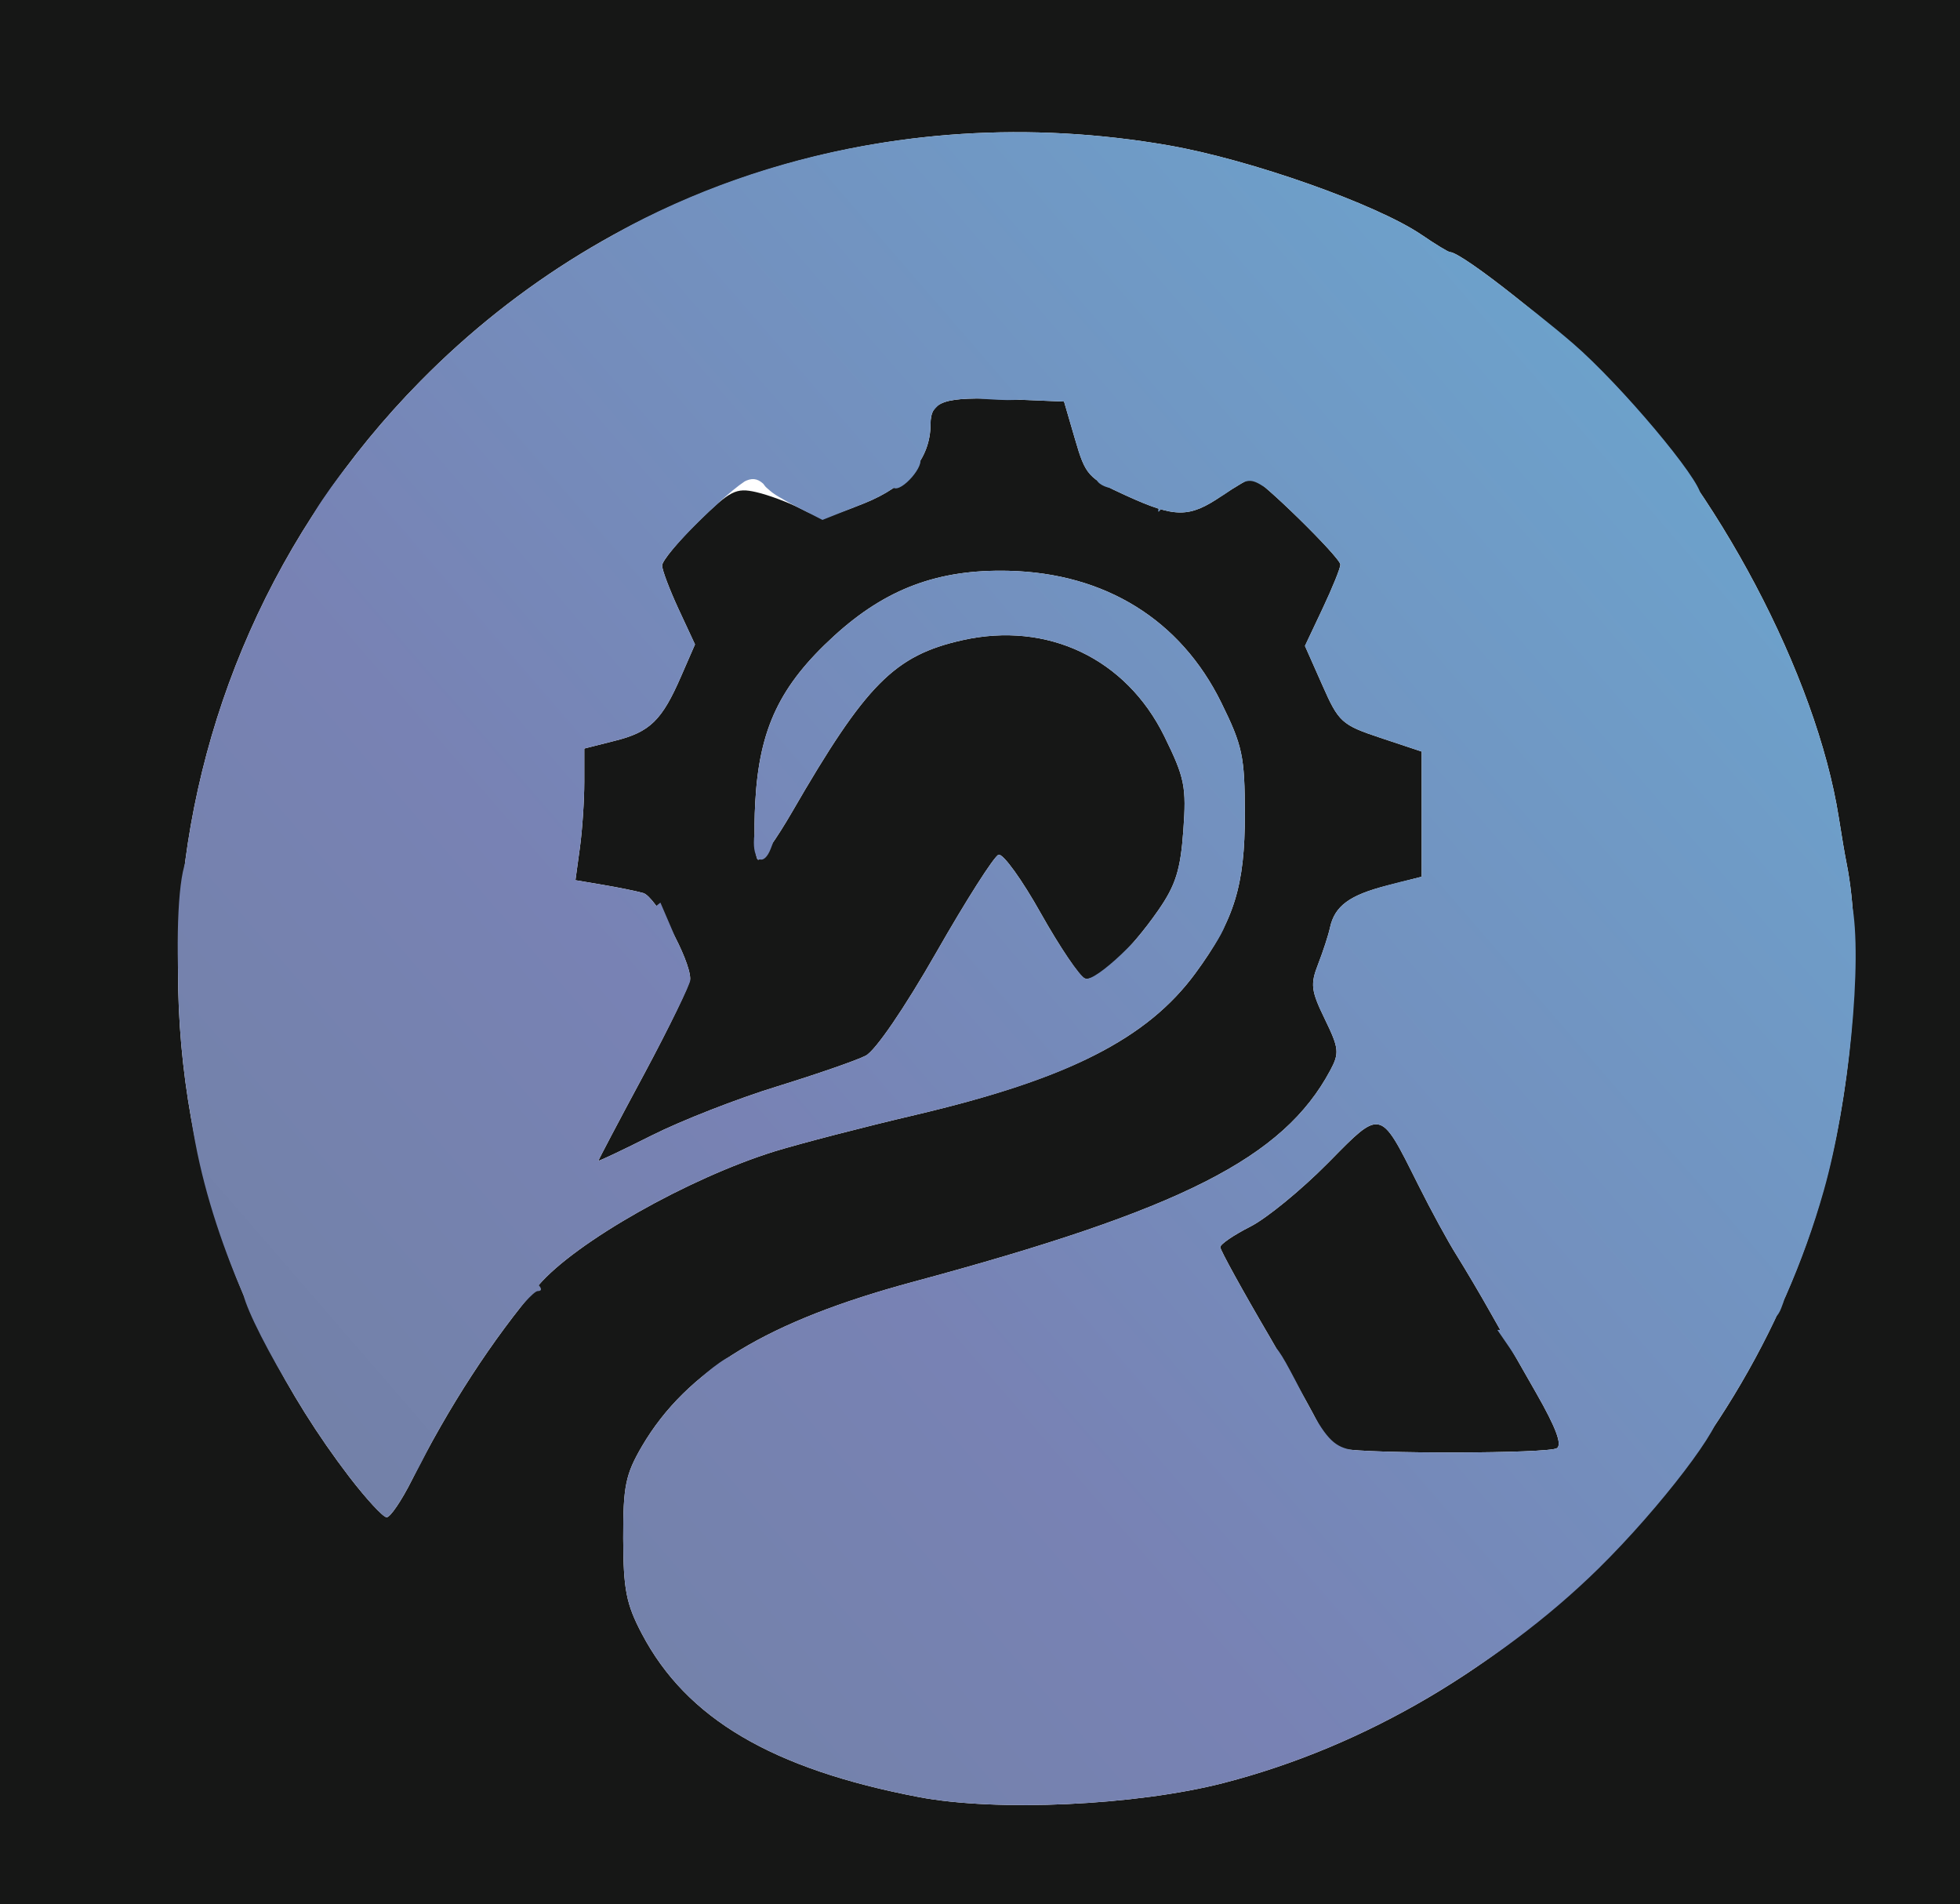
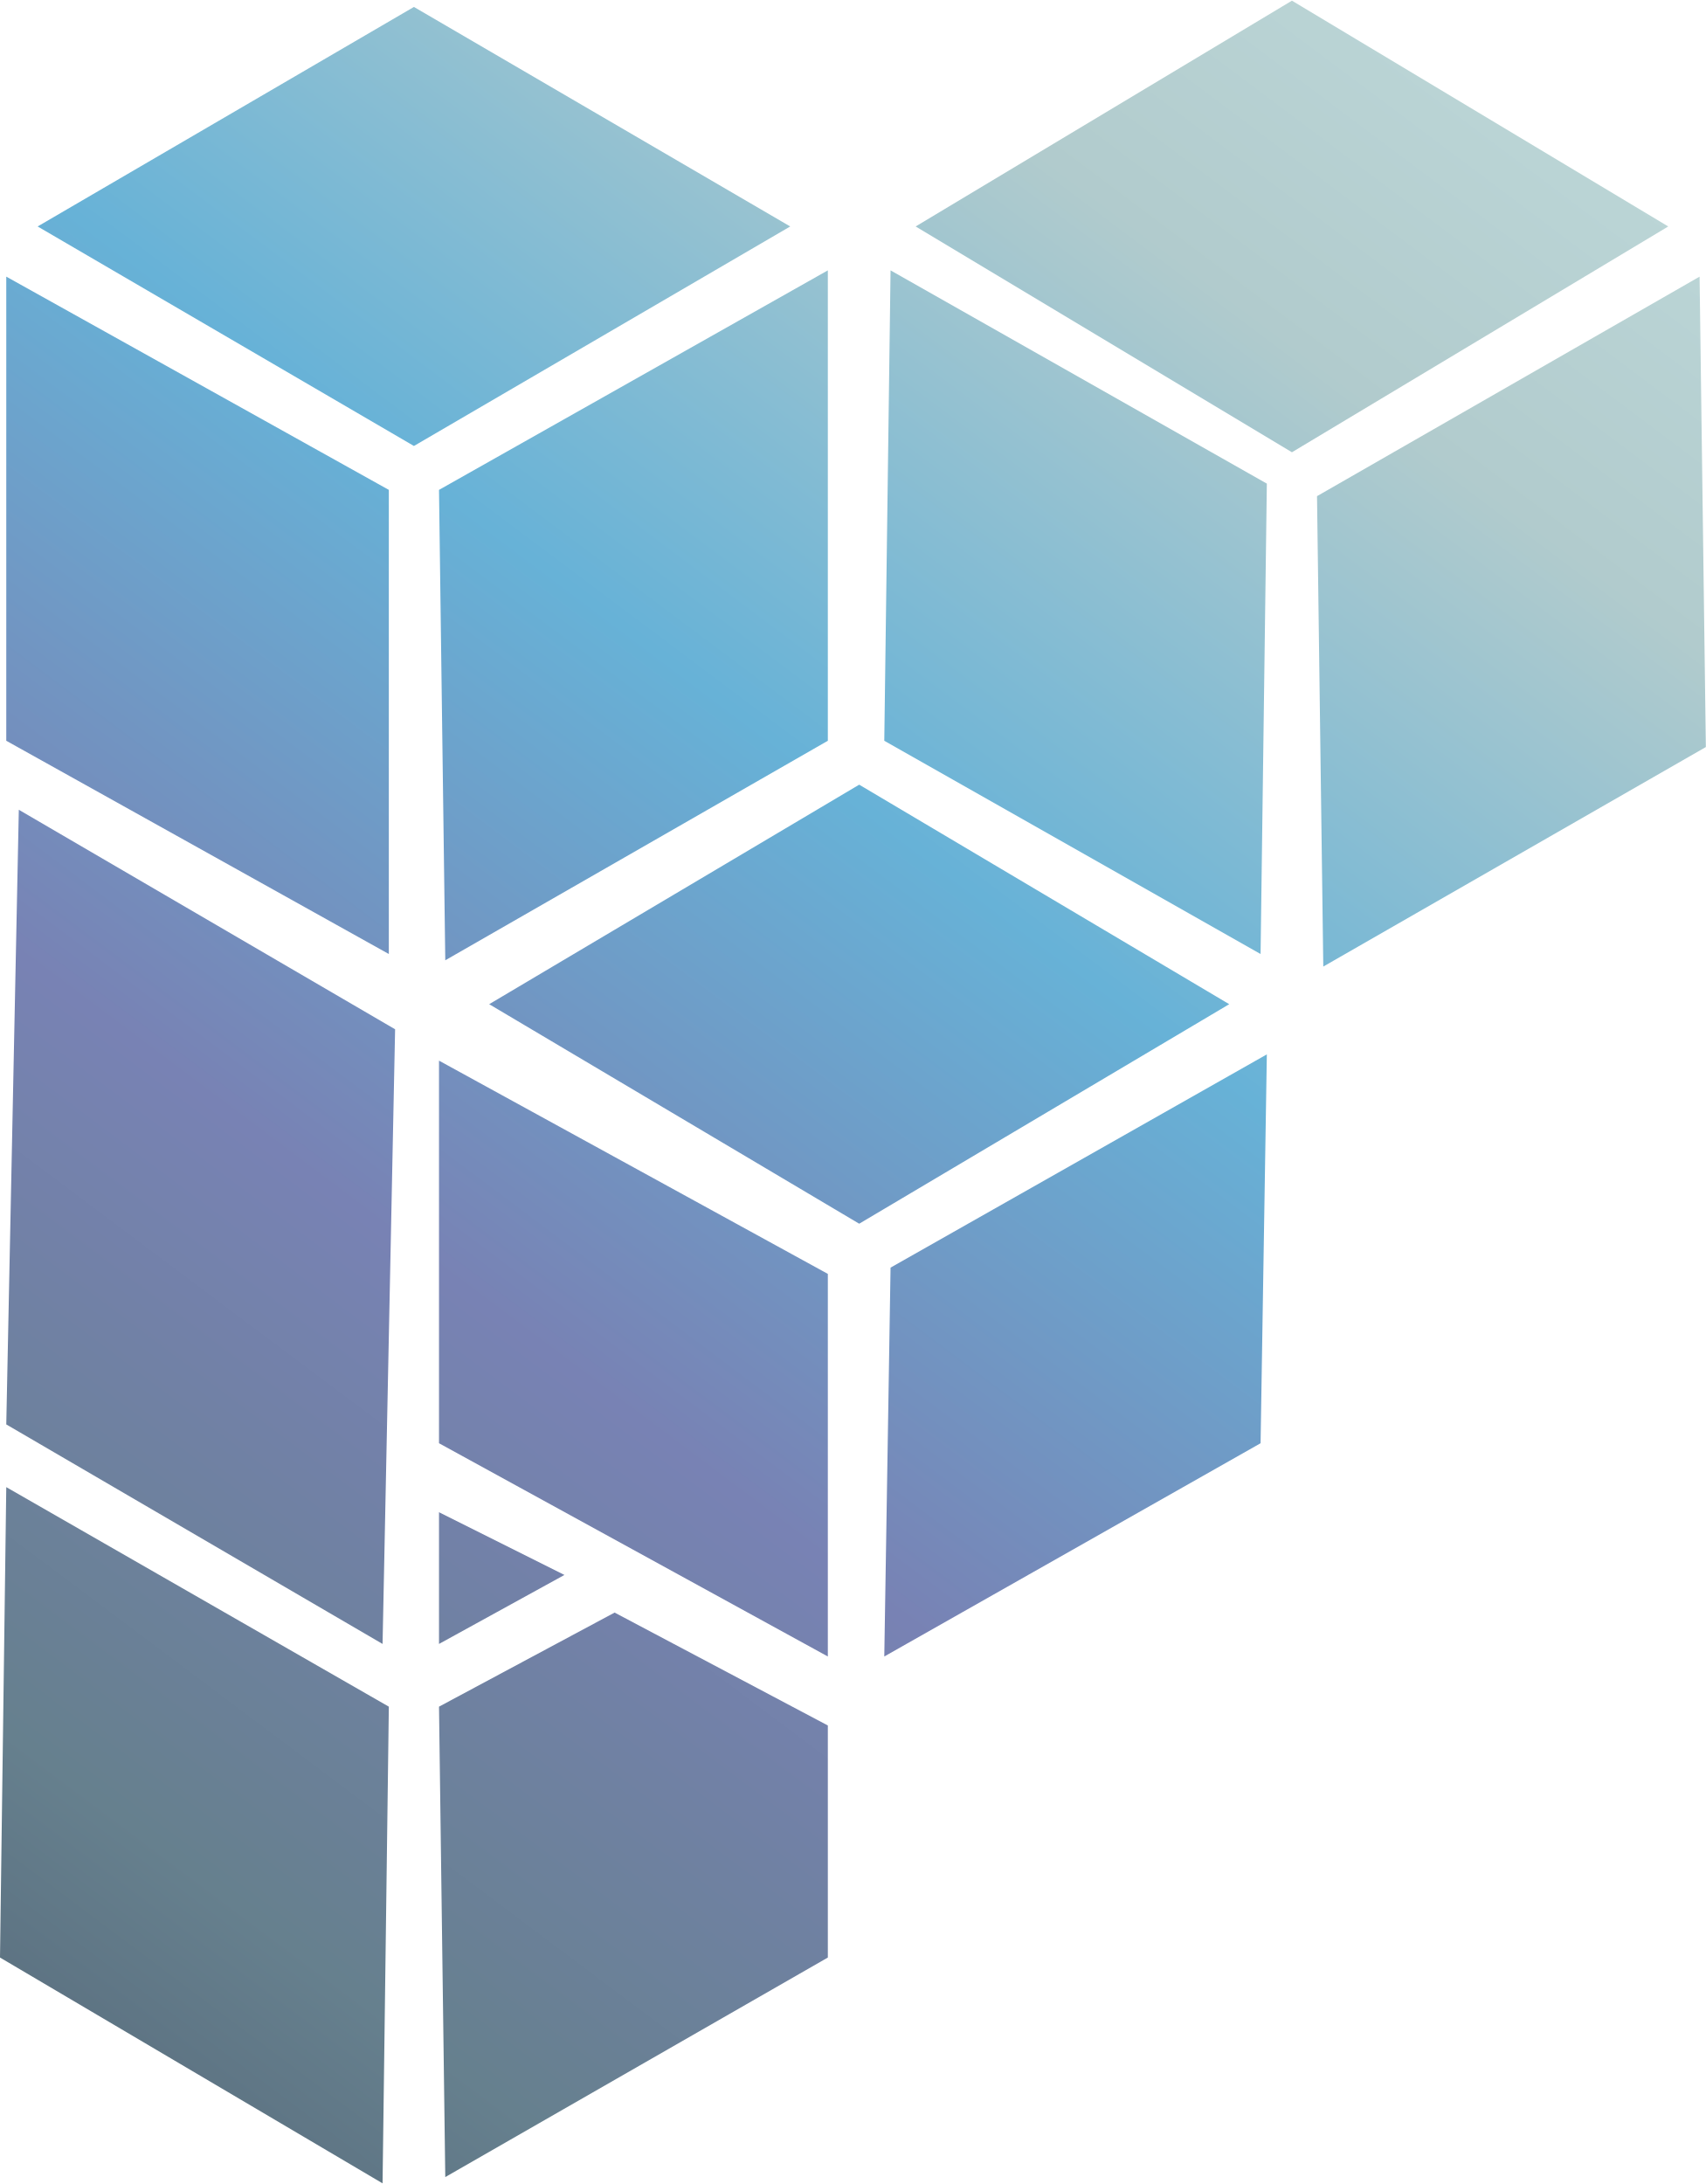
- <svg xmlns="http://www.w3.org/2000/svg" width="207" height="201" viewBox="72 79 208 202">
+ <svg xmlns="http://www.w3.org/2000/svg" width="207" height="265" viewBox="0 0 272 348">
  <defs>
-     <linearGradient id="topGradient" gradientUnits="userSpaceOnUse" x1="774" y1="59" x2="66" y2="672">
-       <stop offset="1e-05" stop-color="#c4dede" />
+     <linearGradient id="topGradient" gradientUnits="userSpaceOnUse" x1="300" y1="0" x2="0" y2="400">
+       <stop offset="0" stop-color="#c4dede" />
      <stop offset="0.2" stop-color="#b1cbcd" />
      <stop offset="0.4" stop-color="#67b2d7" />
      <stop offset="0.6" stop-color="#7882b4" />
      <stop offset="0.8" stop-color="#66808e" />
      <stop offset="1" stop-color="#495669" />
    </linearGradient>
  </defs>
-   <g id="Group">
-     <path id="Path" fill="#161716" stroke="none" d="M -275 0 L 1126 0 L 1126 360 L -275 360 Z M 169.5 269.69 C 177.8 271.27 192.59 270.59 201.88 268.19 C 232.21 260.36 257.91 234.56 265.88 203.94 C 268.77 192.83 269.64 178.91 267.98 170.62 C 267.81 169.8 267.44 167.61 267.15 165.75 C 264.78 150.7 254.2 130.66 242.4 118.85 C 237.49 113.95 227.16 105.75 225.88 105.75 C 225.7 105.75 224.35 104.93 222.86 103.91 C 218.07 100.66 204.71 95.94 196.04 94.43 C 166.44 89.28 137.3 98.45 116.62 119.43 C 85.43 151.06 82.2 200.56 109.04 235.69 C 110.86 238.06 112.65 240 113.03 240 C 113.41 240 114.61 238.23 115.7 236.06 C 119.58 228.31 124.29 221.07 129.14 215.39 C 133.04 210.82 145.07 204.01 154.25 201.16 C 156.94 200.34 163.62 198.6 169.13 197.31 C 185.31 193.5 193.75 189.24 198.87 182.26 C 202.99 176.65 204.12 172.98 204.11 165.38 C 204.1 159.25 203.87 158.15 201.61 153.56 C 197.29 144.77 189.28 139.81 179.03 139.57 C 171.55 139.39 166 141.47 160.51 146.48 C 154.75 151.75 152.58 156.31 152.15 164.06 C 151.96 167.47 152.11 170.24 152.47 170.23 C 152.83 170.23 154.44 167.95 156.05 165.17 C 163.91 151.58 166.92 148.55 174.14 146.93 C 183.17 144.91 191.5 148.88 195.56 157.12 C 197.73 161.54 197.92 162.47 197.58 167.15 C 197.28 171.3 196.77 172.93 194.93 175.58 C 191.88 179.98 188.31 183.28 187.11 182.82 C 186.57 182.61 184.48 179.51 182.47 175.94 C 180.47 172.36 178.44 169.55 177.97 169.7 C 177.51 169.84 174.54 174.5 171.37 180.05 C 167.98 185.98 164.9 190.49 163.87 191.02 C 162.91 191.52 158.68 192.98 154.48 194.28 C 150.27 195.57 144.29 197.91 141.17 199.48 C 138.05 201.05 135.5 202.25 135.5 202.17 C 135.5 202.08 137.69 197.92 140.38 192.92 C 143.06 187.92 145.25 183.39 145.24 182.85 C 145.23 180.79 141.57 174.13 140.25 173.76 C 139.5 173.55 137.57 173.16 135.97 172.89 L 133.06 172.4 L 133.53 168.97 C 133.79 167.09 134 163.94 134 161.98 L 134 158.43 L 137.24 157.61 C 140.98 156.68 142.25 155.43 144.28 150.75 L 145.75 147.38 L 144 143.62 C 143.05 141.56 142.26 139.49 142.26 139 C 142.26 138.53 143.96 136.45 146.05 134.41 C 149.5 131.04 150.09 130.73 152.24 131.22 C 153.55 131.52 155.67 132.31 156.95 132.97 C 159.16 134.11 159.51 134.08 163.7 132.41 C 168.28 130.58 170.74 127.66 170.75 124.03 C 170.75 121.55 172.15 121.08 178.77 121.36 L 184.92 121.61 L 186.09 125.62 C 187.2 129.44 187.48 129.75 191.47 131.57 C 196.72 133.97 198.19 133.98 201.66 131.62 C 203.18 130.59 204.63 129.75 204.89 129.75 C 205.66 129.75 214.25 138.16 214.25 138.91 C 214.25 139.28 213.4 141.38 212.37 143.56 L 210.49 147.54 L 212.33 151.69 C 214.07 155.64 214.38 155.92 218.52 157.3 L 222.88 158.75 L 222.88 172.03 L 219.2 172.97 C 215.22 173.98 213.65 175.14 213.15 177.42 C 212.98 178.22 212.41 179.96 211.89 181.3 C 211.05 183.44 211.13 184.12 212.6 187.14 C 214.11 190.25 214.16 190.74 213.17 192.59 C 208.19 201.88 197.42 207.34 168.91 215.02 C 153.46 219.18 144.88 224.38 140.13 232.45 C 138.38 235.45 138.12 236.68 138.13 242.25 C 138.15 247.67 138.44 249.19 140.12 252.38 C 144.85 261.36 153.95 266.72 169.5 269.69 Z M 237.23 232.67 C 236.35 233.25 217.38 233.29 214.47 232.73 C 213.57 232.55 212.64 231.83 212.42 231.14 C 212.19 230.44 209.64 225.82 206.76 220.88 C 203.86 215.94 201.5 211.64 201.5 211.34 C 201.5 211.03 202.93 210.05 204.69 209.16 C 206.44 208.27 210.12 205.25 212.88 202.46 C 213.01 202.32 213.15 202.19 213.28 202.06 C 215.81 199.48 217.12 198.15 218.22 198.31 C 219.44 198.48 220.4 200.5 222.51 204.72 C 223.84 207.39 225.68 210.77 226.6 212.22 C 227.51 213.68 229.12 216.39 230.16 218.25 C 231.21 220.11 233.41 223.99 235.07 226.88 C 237.12 230.47 237.81 232.3 237.23 232.67 Z" />
-     <path id="Icon" fill="url(#topGradient)" stroke="none" d="M 169.5 269.69 C 153.95 266.72 144.85 261.36 140.12 252.38 C 138.44 249.19 138.15 247.67 138.13 242.25 C 138.12 236.68 138.38 235.45 140.13 232.45 C 144.88 224.38 153.46 219.18 168.91 215.02 C 197.42 207.34 208.19 201.88 213.17 192.59 C 214.16 190.74 214.11 190.25 212.6 187.14 C 211.13 184.12 211.05 183.44 211.89 181.3 C 212.41 179.96 212.98 178.22 213.15 177.42 C 213.65 175.14 215.22 173.98 219.2 172.97 L 222.88 172.03 L 222.88 165.39 L 222.88 158.75 L 218.52 157.3 C 214.38 155.92 214.07 155.64 212.33 151.69 L 210.49 147.54 L 212.37 143.56 C 213.4 141.38 214.25 139.28 214.25 138.91 C 214.25 138.16 205.66 129.75 204.89 129.75 C 204.63 129.75 203.18 130.59 201.66 131.62 C 198.19 133.98 196.72 133.97 191.47 131.57 C 187.48 129.75 187.2 129.44 186.09 125.62 L 184.92 121.61 L 178.77 121.36 C 172.15 121.08 170.75 121.55 170.75 124.03 C 170.74 127.66 168.28 130.58 163.71 132.41 L 159.28 134.17 L 156.44 132.72 C 154.88 131.93 153.39 130.93 153.13 130.51 C 152.87 130.09 152.25 129.75 151.75 129.75 C 150.56 129.75 142.25 137.86 142.26 139 C 142.26 139.49 143.05 141.56 144 143.62 L 145.75 147.38 L 144.28 150.75 C 142.25 155.43 140.98 156.68 137.24 157.61 L 134 158.43 L 134 161.98 C 134 163.94 133.79 167.09 133.53 168.97 L 133.06 172.4 L 135.97 172.89 C 137.57 173.16 139.5 173.55 140.25 173.76 C 141.57 174.13 145.23 180.79 145.24 182.85 C 145.25 183.39 143.06 187.92 140.38 192.92 C 137.69 197.92 135.5 202.08 135.5 202.17 C 135.5 202.25 138.05 201.05 141.17 199.48 C 144.29 197.91 150.27 195.57 154.48 194.28 C 158.68 192.98 162.91 191.52 163.87 191.02 C 164.9 190.49 167.98 185.98 171.37 180.05 C 174.54 174.5 177.51 169.84 177.97 169.7 C 178.44 169.55 180.47 172.36 182.47 175.94 C 184.48 179.51 186.57 182.61 187.11 182.82 C 188.31 183.28 191.88 179.98 194.93 175.58 C 196.77 172.93 197.28 171.3 197.58 167.15 C 197.92 162.47 197.73 161.54 195.56 157.12 C 191.5 148.88 183.17 144.91 174.14 146.93 C 166.92 148.55 163.91 151.58 156.05 165.17 C 154.44 167.95 152.83 170.23 152.47 170.23 C 152.11 170.24 151.96 167.47 152.15 164.06 C 152.58 156.31 154.75 151.75 160.51 146.48 C 166 141.47 171.55 139.39 179.03 139.57 C 189.28 139.81 197.29 144.77 201.61 153.56 C 203.87 158.15 204.1 159.25 204.11 165.38 C 204.12 172.98 202.99 176.65 198.87 182.26 C 193.75 189.24 185.31 193.5 169.13 197.31 C 163.62 198.6 156.94 200.34 154.25 201.16 C 145.07 204.01 133.04 210.82 129.14 215.39 C 124.29 221.07 119.58 228.31 115.7 236.06 C 114.61 238.23 113.41 240 113.03 240 C 112.65 240 110.86 238.06 109.04 235.69 C 82.2 200.56 85.43 151.06 116.62 119.43 C 137.3 98.45 166.44 89.28 196.04 94.43 C 204.71 95.94 218.07 100.66 222.86 103.91 C 224.35 104.93 225.7 105.75 225.88 105.75 C 227.16 105.75 237.49 113.95 242.4 118.85 C 254.2 130.66 264.78 150.7 267.15 165.75 C 267.44 167.61 267.81 169.8 267.98 170.62 C 269.64 178.91 268.77 192.83 265.88 203.94 C 257.91 234.56 232.21 260.36 201.88 268.19 C 192.59 270.59 177.8 271.27 169.5 269.69 Z M 237.23 232.67 C 237.81 232.3 237.12 230.47 235.07 226.88 C 233.41 223.99 231.21 220.11 230.16 218.25 C 229.12 216.39 227.51 213.68 226.6 212.22 C 225.68 210.77 223.84 207.39 222.51 204.72 C 218.41 196.55 218.65 196.6 212.88 202.46 C 210.12 205.25 206.44 208.27 204.69 209.16 C 202.93 210.05 201.5 211.03 201.5 211.34 C 201.5 211.64 203.86 215.94 206.76 220.88 C 209.64 225.82 212.19 230.44 212.42 231.14 C 212.64 231.83 213.57 232.55 214.47 232.73 C 217.38 233.29 236.35 233.25 237.23 232.67 Z M 169.5 269.69 C 153.95 266.72 144.85 261.36 140.12 252.38 C 138.44 249.19 138.15 247.67 138.13 242.25 C 138.12 236.68 138.38 235.45 140.13 232.45 C 144.88 224.38 153.46 219.18 168.91 215.02 C 197.42 207.34 208.19 201.88 213.17 192.59 C 214.16 190.74 214.11 190.25 212.6 187.14 C 211.13 184.12 211.05 183.44 211.89 181.3 C 212.41 179.96 212.98 178.22 213.15 177.42 C 213.65 175.14 215.22 173.98 219.2 172.97 L 222.88 172.03 L 222.88 165.39 L 222.88 158.75 L 218.52 157.3 C 214.38 155.92 214.07 155.64 212.33 151.69 L 210.49 147.54 L 212.37 143.56 C 213.4 141.38 214.25 139.28 214.25 138.91 C 214.25 138.16 205.66 129.75 204.89 129.75 C 204.63 129.75 203.18 130.59 201.66 131.62 C 198.19 133.98 196.72 133.97 191.47 131.57 C 187.48 129.75 187.2 129.44 186.09 125.62 L 184.92 121.61 L 178.77 121.36 C 172.15 121.08 170.75 121.55 170.75 124.03 C 170.74 127.66 168.28 130.58 163.71 132.41 L 159.28 134.17 L 156.44 132.72 C 154.88 131.93 153.39 130.93 153.13 130.51 C 152.87 130.09 152.25 129.75 151.75 129.75 C 150.56 129.75 142.25 137.86 142.26 139 C 142.26 139.49 143.05 141.56 144 143.62 L 145.75 147.38 L 144.28 150.75 C 142.25 155.43 140.98 156.68 137.24 157.61 L 134 158.43 L 134 161.98 C 134 163.94 133.79 167.09 133.53 168.97 L 133.06 172.4 L 135.97 172.89 C 137.57 173.16 139.5 173.55 140.25 173.76 C 141.57 174.13 145.23 180.79 145.24 182.85 C 145.25 183.39 143.06 187.92 140.38 192.92 C 137.69 197.92 135.5 202.08 135.5 202.17 C 135.5 202.25 138.05 201.05 141.17 199.48 C 144.29 197.91 150.27 195.57 154.48 194.28 C 158.68 192.98 162.91 191.52 163.87 191.02 C 164.9 190.49 167.98 185.98 171.37 180.05 C 174.54 174.5 177.51 169.84 177.97 169.7 C 178.44 169.55 180.47 172.36 182.47 175.94 C 184.48 179.51 186.57 182.61 187.11 182.82 C 188.31 183.28 191.88 179.98 194.93 175.58 C 196.77 172.93 197.28 171.3 197.58 167.15 C 197.92 162.47 197.73 161.54 195.56 157.12 C 191.5 148.88 183.17 144.91 174.14 146.93 C 166.92 148.55 163.91 151.58 156.05 165.17 C 154.44 167.95 152.83 170.23 152.47 170.23 C 152.11 170.24 151.96 167.47 152.15 164.06 C 152.58 156.31 154.75 151.75 160.51 146.48 C 166 141.47 171.55 139.39 179.03 139.57 C 189.28 139.81 197.29 144.77 201.61 153.56 C 203.87 158.15 204.1 159.25 204.11 165.38 C 204.12 172.98 202.99 176.65 198.87 182.26 C 193.75 189.24 185.31 193.5 169.13 197.31 C 163.62 198.6 156.94 200.34 154.25 201.16 C 145.07 204.01 133.04 210.82 129.14 215.39 C 124.29 221.07 119.58 228.31 115.7 236.06 C 114.61 238.23 113.41 240 113.03 240 C 112.65 240 110.86 238.06 109.04 235.69 C 82.2 200.56 85.43 151.06 116.62 119.43 C 137.3 98.45 166.44 89.28 196.04 94.43 C 204.71 95.94 218.07 100.66 222.86 103.91 C 224.35 104.93 225.7 105.75 225.88 105.75 C 227.16 105.75 237.49 113.95 242.4 118.85 C 254.2 130.66 264.78 150.7 267.15 165.75 C 267.44 167.61 267.81 169.8 267.98 170.62 C 269.64 178.91 268.77 192.83 265.88 203.94 C 257.91 234.56 232.21 260.36 201.88 268.19 C 192.59 270.59 177.8 271.27 169.5 269.69 Z M 237.23 232.67 C 237.81 232.3 237.12 230.47 235.07 226.88 C 233.41 223.99 231.21 220.11 230.16 218.25 C 229.12 216.39 227.51 213.68 226.6 212.22 C 225.68 210.77 223.84 207.39 222.51 204.72 C 218.41 196.55 218.65 196.6 212.88 202.46 C 210.12 205.25 206.44 208.27 204.69 209.16 C 202.93 210.05 201.5 211.03 201.5 211.34 C 201.5 211.64 203.86 215.94 206.76 220.88 C 209.64 225.82 212.19 230.44 212.42 231.14 C 212.64 231.83 213.57 232.55 214.47 232.73 C 217.38 233.29 236.35 233.25 237.23 232.67 Z M 169.5 269.69 C 153.95 266.72 144.85 261.36 140.12 252.38 C 138.44 249.19 138.15 247.67 138.13 242.25 C 138.12 236.68 138.38 235.45 140.13 232.45 C 144.88 224.38 153.46 219.18 168.91 215.02 C 197.42 207.34 208.19 201.88 213.17 192.59 C 214.16 190.74 214.11 190.25 212.6 187.14 C 211.13 184.12 211.05 183.44 211.89 181.3 C 212.41 179.96 212.98 178.22 213.15 177.42 C 213.65 175.14 215.22 173.98 219.2 172.97 L 222.88 172.03 L 222.88 165.39 L 222.88 158.75 L 218.52 157.3 C 214.38 155.92 214.07 155.64 212.33 151.69 L 210.49 147.54 L 212.37 143.56 C 213.4 141.38 214.25 139.28 214.25 138.91 C 214.25 138.16 205.66 129.75 204.89 129.75 C 204.63 129.75 203.18 130.59 201.66 131.62 C 198.19 133.98 196.72 133.97 191.47 131.57 C 187.48 129.75 187.2 129.44 186.09 125.62 L 184.92 121.61 L 178.77 121.36 C 172.15 121.08 170.75 121.55 170.75 124.03 C 170.74 127.66 168.28 130.58 163.71 132.41 L 159.28 134.17 L 156.44 132.72 C 154.88 131.93 153.39 130.93 153.13 130.51 C 152.87 130.09 152.25 129.75 151.75 129.75 C 150.56 129.75 142.25 137.86 142.26 139 C 142.26 139.49 143.05 141.56 144 143.62 L 145.75 147.38 L 144.28 150.75 C 142.25 155.43 140.98 156.68 137.24 157.61 L 134 158.43 L 134 161.98 C 134 163.94 133.79 167.09 133.53 168.97 L 133.06 172.4 L 135.97 172.89 C 137.57 173.16 139.5 173.55 140.25 173.76 C 141.57 174.13 145.23 180.79 145.24 182.85 C 145.25 183.39 143.06 187.92 140.38 192.92 C 137.69 197.92 135.5 202.08 135.5 202.17 C 135.5 202.25 138.05 201.05 141.17 199.48 C 144.29 197.91 150.27 195.57 154.48 194.28 C 158.68 192.98 162.91 191.52 163.87 191.02 C 164.9 190.49 167.98 185.98 171.37 180.05 C 174.54 174.5 177.51 169.84 177.97 169.7 C 178.44 169.55 180.47 172.36 182.47 175.94 C 184.48 179.51 186.57 182.61 187.11 182.82 C 188.31 183.28 191.88 179.98 194.93 175.58 C 196.77 172.93 197.28 171.3 197.58 167.15 C 197.92 162.47 197.73 161.54 195.56 157.12 C 191.5 148.88 183.17 144.91 174.14 146.93 C 166.92 148.55 163.91 151.58 156.05 165.17 C 154.44 167.95 152.83 170.23 152.47 170.23 C 152.11 170.24 151.96 167.47 152.15 164.06 C 152.58 156.31 154.75 151.75 160.51 146.48 C 166 141.47 171.55 139.39 179.03 139.57 C 189.28 139.81 197.29 144.77 201.61 153.56 C 203.87 158.15 204.1 159.25 204.11 165.38 C 204.12 172.98 202.99 176.65 198.87 182.26 C 193.75 189.24 185.31 193.5 169.13 197.31 C 163.62 198.6 156.94 200.34 154.25 201.16 C 145.07 204.01 133.04 210.82 129.14 215.39 C 124.29 221.07 119.58 228.31 115.7 236.06 C 114.61 238.23 113.41 240 113.03 240 C 112.65 240 110.86 238.06 109.04 235.69 C 82.2 200.56 85.43 151.06 116.62 119.43 C 137.3 98.45 166.44 89.28 196.04 94.43 C 204.71 95.94 218.07 100.66 222.86 103.91 C 224.35 104.93 225.7 105.75 225.88 105.75 C 227.16 105.75 237.49 113.95 242.4 118.85 C 254.2 130.66 264.78 150.7 267.15 165.75 C 267.44 167.61 267.81 169.8 267.98 170.62 C 269.64 178.91 268.77 192.83 265.88 203.94 C 257.91 234.56 232.21 260.36 201.88 268.19 C 192.59 270.59 177.8 271.27 169.5 269.69 Z M 237.23 232.67 C 237.81 232.3 237.12 230.47 235.07 226.88 C 233.41 223.99 231.21 220.11 230.16 218.25 C 229.12 216.39 227.51 213.68 226.6 212.22 C 225.68 210.77 223.84 207.39 222.51 204.72 C 218.41 196.55 218.65 196.6 212.88 202.46 C 210.12 205.25 206.44 208.27 204.69 209.16 C 202.93 210.05 201.5 211.03 201.5 211.34 C 201.5 211.64 203.86 215.94 206.76 220.88 C 209.64 225.82 212.19 230.44 212.42 231.14 C 212.64 231.83 213.57 232.55 214.47 232.73 C 217.38 233.29 236.35 233.25 237.23 232.67 Z M 169.5 269.69 C 153.95 266.72 144.85 261.36 140.12 252.38 C 138.44 249.19 138.15 247.67 138.13 242.25 C 138.12 236.68 138.38 235.45 140.13 232.45 C 144.88 224.38 153.46 219.18 168.91 215.02 C 197.42 207.34 208.19 201.88 213.17 192.59 C 214.16 190.74 214.11 190.25 212.6 187.14 C 211.13 184.12 211.05 183.44 211.89 181.3 C 212.41 179.96 212.98 178.22 213.15 177.42 C 213.65 175.13 215.19 174.02 219.36 172.91 C 223.21 171.9 223.22 171.9 223.08 173.64 C 223 174.61 222.7 175.25 222.42 175.07 C 222.14 174.9 221.11 175.43 220.14 176.26 C 218.91 177.3 218.77 177.62 219.69 177.29 C 220.64 176.96 220.9 177.14 220.6 177.91 C 220 179.47 221.34 179.57 232.72 178.88 C 239.01 178.5 240.51 178.62 241.47 179.59 C 242.47 180.59 242.79 180.6 243.69 179.7 C 244.47 178.93 245.57 178.81 247.97 179.24 C 249.75 179.57 252.24 179.54 253.5 179.18 C 254.76 178.81 256.99 178.55 258.46 178.6 C 262.61 178.72 265.04 177.43 265.62 174.8 C 266.27 171.82 267.94 171.85 268.53 174.84 C 269.71 180.73 268.23 195.91 265.56 205.33 C 257.04 235.44 231.64 260.5 201.88 268.19 C 192.59 270.59 177.8 271.27 169.5 269.69 Z M 237.23 232.67 C 237.81 232.3 237.12 230.47 235.07 226.88 C 233.41 223.99 231.21 220.11 230.16 218.25 C 229.12 216.39 227.51 213.68 226.6 212.22 C 225.68 210.77 223.84 207.39 222.51 204.72 C 218.41 196.55 218.65 196.6 212.88 202.46 C 210.12 205.25 206.44 208.27 204.69 209.16 C 202.93 210.05 201.5 211.03 201.5 211.34 C 201.5 211.64 203.86 215.94 206.76 220.88 C 209.64 225.82 212.19 230.44 212.42 231.14 C 212.64 231.83 213.57 232.55 214.47 232.73 C 217.38 233.29 236.35 233.25 237.23 232.67 Z M 109.04 235.69 C 101.63 225.98 95.69 213.56 93.18 202.49 C 90.43 190.45 90 169.5 92.49 169.5 C 93.14 169.5 93.5 170.41 93.5 172.03 C 93.5 173.42 93.75 175.7 94.06 177.09 C 94.61 179.57 94.62 179.55 95 175.88 C 95.38 172.14 95.38 172.12 98.08 172.12 C 99.55 172.12 101.34 171.65 102.03 171.08 C 103.11 170.18 103.23 170.19 102.86 171.14 C 102.12 173.06 107.45 174.77 117.5 175.88 C 118.94 176.03 121.99 176.5 124.25 176.9 C 131.54 178.21 138.05 177.94 140.19 176.27 L 142.08 174.78 L 143.66 178.46 C 144.54 180.5 145.25 182.53 145.25 182.99 C 145.25 183.45 143.06 187.92 140.38 192.92 C 137.69 197.92 135.5 202.08 135.5 202.17 C 135.5 202.25 138.05 201.05 141.17 199.48 C 144.29 197.91 150.27 195.57 154.48 194.28 C 158.68 192.98 162.91 191.52 163.87 191.02 C 164.9 190.49 167.98 185.98 171.37 180.05 C 174.54 174.5 177.51 169.84 177.97 169.7 C 178.44 169.55 180.47 172.36 182.47 175.94 C 184.48 179.51 186.6 182.62 187.17 182.84 C 188.22 183.25 193.66 178.09 195.3 175.14 C 196.11 173.69 196.17 173.69 197.67 175.05 C 198.58 175.87 199.82 176.27 200.73 176.04 C 203.01 175.44 202.62 176.99 199.34 181.57 C 193.89 189.18 185.82 193.39 169.13 197.31 C 163.62 198.6 156.94 200.34 154.25 201.16 C 145.07 204.01 133.04 210.82 129.14 215.39 C 124.29 221.07 119.58 228.31 115.7 236.06 C 114.61 238.23 113.41 240 113.03 240 C 112.65 240 110.86 238.06 109.04 235.69 Z M 152 168.4 C 152 167.06 152.31 166.66 153.12 166.98 C 154.41 167.47 154.41 167.47 153.79 169.06 C 153.09 170.88 152 170.48 152 168.4 Z M 212.74 146.58 C 212.21 145.2 212.28 144.11 213 142.74 C 213.97 140.9 214.01 140.99 214.14 144.67 C 214.29 148.9 213.85 149.5 212.74 146.58 Z M 217.06 140.41 C 216.34 140.26 215.75 139.84 215.75 139.47 C 215.75 138.53 218.44 137.19 219.06 137.81 C 219.35 138.1 219.33 137.69 219.03 136.92 C 218.7 136.03 218.78 135.68 219.26 135.97 C 219.69 136.24 220.44 135.55 220.95 134.44 C 221.73 132.73 221.67 132.3 220.54 131.47 C 219.15 130.45 210.48 130.34 208.89 131.32 C 208.4 131.62 207.22 131.36 206.28 130.74 C 204.7 129.71 204.36 129.75 202.38 131.16 C 201.19 132.01 200.04 132.54 199.83 132.33 C 198.8 131.3 196.2 131.46 195.48 132.61 C 194.83 133.64 194.76 133.55 195.17 132.09 C 195.5 130.88 195.39 130.48 194.83 130.82 C 194.38 131.11 194 130.97 194 130.51 C 194 129.95 193.57 129.93 192.62 130.43 C 190.72 131.45 187.8 130.61 188.34 129.2 C 188.57 128.59 188.17 126.44 187.44 124.39 C 186.49 121.7 185.64 120.56 184.36 120.24 C 183.31 119.98 182.35 120.18 182 120.74 C 181.59 121.4 180.02 121.59 176.82 121.36 C 172.4 121.04 172.14 121.12 170.47 123.32 C 169.5 124.59 168.48 126.47 168.19 127.5 C 167.8 128.88 167.86 129.08 168.41 128.27 C 168.83 127.66 169.35 127.35 169.56 127.57 C 170.28 128.28 167.67 131.3 166.81 130.76 C 165.59 130 161.75 129.88 161.75 130.61 C 161.75 130.94 160.91 131.43 159.88 131.69 C 158.86 131.95 158.19 132.45 158.41 132.8 C 159.04 133.84 154.42 131.99 153.45 130.81 C 152.15 129.25 151.22 129.49 148.52 132.1 C 146.28 134.27 146 134.36 144.87 133.23 C 144.08 132.44 143.2 132.21 142.38 132.6 C 141.69 132.92 139.1 133.1 136.62 133 C 134.15 132.89 130.69 133.17 128.94 133.62 C 126.88 134.15 125.43 134.19 124.82 133.72 C 124.3 133.32 122.38 132.92 120.57 132.83 C 117.69 132.7 117.38 132.82 118.2 133.81 C 118.72 134.43 119.78 135.15 120.57 135.4 C 121.36 135.64 122 136.16 122 136.54 C 122 137.47 113.79 136.84 112.77 135.82 C 111.72 134.77 108.5 134.75 108.5 135.8 C 108.5 136.23 108.19 136.39 107.8 136.16 C 107.42 135.92 106.96 136.66 106.79 137.8 C 106.53 139.45 106.45 139.3 106.36 137.02 C 106.3 135.33 105.94 134.35 105.5 134.62 C 105.09 134.88 104.75 134.88 104.75 134.62 C 104.75 133.84 109.2 127.62 110.18 127.01 C 110.68 126.7 110.34 127.41 109.42 128.59 C 107.52 131 107.79 132.13 109.81 130.3 C 111.27 128.98 115.01 127.3 116.75 127.19 C 118.14 127.11 118.66 124.03 117.52 122.65 C 116.97 121.99 116.94 121.47 117.42 121.17 C 117.84 120.91 118.93 119.62 119.85 118.29 L 121.52 115.88 L 119.32 117.73 C 118.12 118.76 118.64 117.97 120.5 116 C 124.2 112.03 133.33 105.68 140.38 102.16 C 157.13 93.8 176.76 91.07 196.04 94.43 C 204.71 95.94 218.07 100.66 222.86 103.91 C 224.35 104.93 225.72 105.75 225.9 105.75 C 226.64 105.75 234.37 111.5 238.95 115.45 C 244.01 119.82 252.5 129.91 252.5 131.56 C 252.5 132.8 249.86 135.86 249.29 135.28 C 248.53 134.53 242.77 135.83 241.58 137.03 C 240.57 138.04 236.21 139.55 234.12 139.61 C 233.71 139.63 231.76 139.31 229.8 138.91 C 227.19 138.38 225.46 138.45 223.42 139.15 C 221.55 139.79 220.47 139.85 220.15 139.34 C 219.85 138.86 219.43 138.97 219.03 139.63 C 218.67 140.22 217.78 140.57 217.06 140.41 Z M 169.5 269.69 C 153.95 266.72 144.85 261.36 140.12 252.38 C 138.44 249.19 138.15 247.67 138.13 242.25 C 138.12 236.68 138.38 235.45 140.13 232.45 C 144.88 224.38 153.46 219.18 168.91 215.02 C 197.42 207.34 208.19 201.88 213.17 192.59 C 214.16 190.74 214.11 190.25 212.6 187.14 C 211.13 184.12 211.05 183.44 211.89 181.3 C 212.41 179.96 212.98 178.22 213.15 177.42 C 213.65 175.13 215.19 174.02 219.36 172.91 C 223.21 171.9 223.22 171.9 223.08 173.64 C 223 174.61 222.7 175.25 222.42 175.07 C 222.14 174.9 221.11 175.43 220.14 176.26 C 218.91 177.3 218.77 177.62 219.69 177.29 C 220.64 176.96 220.9 177.14 220.6 177.91 C 220 179.47 221.34 179.57 232.72 178.88 C 239.01 178.5 240.51 178.62 241.47 179.59 C 242.47 180.59 242.79 180.6 243.69 179.7 C 244.47 178.93 245.57 178.81 247.97 179.24 C 249.75 179.57 252.24 179.54 253.5 179.18 C 254.76 178.81 256.99 178.55 258.46 178.6 C 262.61 178.72 265.04 177.43 265.62 174.8 C 266.27 171.82 267.94 171.85 268.53 174.84 C 269.71 180.73 268.23 195.91 265.56 205.33 C 257.04 235.44 231.64 260.5 201.88 268.19 C 192.59 270.59 177.8 271.27 169.5 269.69 Z M 237.23 232.67 C 237.81 232.3 237.12 230.47 235.07 226.88 C 233.41 223.99 231.21 220.11 230.16 218.25 C 229.12 216.39 227.51 213.68 226.6 212.22 C 225.68 210.77 223.84 207.39 222.51 204.72 C 218.41 196.55 218.65 196.6 212.88 202.46 C 210.12 205.25 206.44 208.27 204.69 209.16 C 202.93 210.05 201.5 211.03 201.5 211.34 C 201.5 211.64 203.86 215.94 206.76 220.88 C 209.64 225.82 212.19 230.44 212.42 231.14 C 212.64 231.83 213.57 232.55 214.47 232.73 C 217.38 233.29 236.35 233.25 237.23 232.67 Z M 109.04 235.69 C 101.63 225.98 95.69 213.56 93.18 202.49 C 90.43 190.45 90 169.5 92.49 169.5 C 93.14 169.5 93.5 170.41 93.5 172.03 C 93.5 173.42 93.75 175.7 94.06 177.09 C 94.61 179.57 94.62 179.55 95 175.88 C 95.38 172.14 95.38 172.12 98.08 172.12 C 99.55 172.12 101.34 171.65 102.03 171.08 C 103.11 170.18 103.23 170.19 102.86 171.14 C 102.12 173.06 107.45 174.77 117.5 175.88 C 118.94 176.03 121.99 176.5 124.25 176.9 C 131.54 178.21 138.05 177.94 140.19 176.27 L 142.08 174.78 L 143.66 178.46 C 144.54 180.5 145.25 182.53 145.25 182.99 C 145.25 183.45 143.06 187.92 140.38 192.92 C 137.69 197.92 135.5 202.08 135.5 202.17 C 135.5 202.25 138.05 201.05 141.17 199.48 C 144.29 197.91 150.27 195.57 154.48 194.28 C 158.68 192.98 162.91 191.52 163.87 191.02 C 164.9 190.49 167.98 185.98 171.37 180.05 C 174.54 174.5 177.51 169.84 177.97 169.7 C 178.44 169.55 180.47 172.36 182.47 175.94 C 184.48 179.51 186.6 182.62 187.17 182.84 C 188.22 183.25 193.66 178.09 195.3 175.14 C 196.11 173.69 196.17 173.69 197.67 175.05 C 198.58 175.87 199.82 176.27 200.73 176.04 C 203.01 175.44 202.62 176.99 199.34 181.57 C 193.89 189.18 185.82 193.39 169.13 197.31 C 163.62 198.6 156.94 200.34 154.25 201.16 C 145.07 204.01 133.04 210.82 129.14 215.39 C 124.29 221.07 119.58 228.31 115.7 236.06 C 114.61 238.23 113.41 240 113.03 240 C 112.65 240 110.86 238.06 109.04 235.69 Z M 152 168.4 C 152 167.06 152.31 166.66 153.12 166.98 C 154.41 167.47 154.41 167.47 153.79 169.06 C 153.09 170.88 152 170.48 152 168.4 Z M 212.74 146.58 C 212.21 145.2 212.28 144.11 213 142.74 C 213.97 140.9 214.01 140.99 214.14 144.67 C 214.29 148.9 213.85 149.5 212.74 146.58 Z M 217.06 140.41 C 216.34 140.26 215.75 139.84 215.75 139.47 C 215.75 138.53 218.44 137.19 219.06 137.81 C 219.35 138.1 219.33 137.69 219.03 136.92 C 218.7 136.03 218.78 135.68 219.26 135.97 C 219.69 136.24 220.44 135.55 220.95 134.44 C 221.73 132.73 221.67 132.3 220.54 131.47 C 219.15 130.45 210.48 130.34 208.89 131.32 C 208.4 131.62 207.22 131.36 206.28 130.74 C 204.7 129.71 204.36 129.75 202.38 131.16 C 201.19 132.01 200.04 132.54 199.83 132.33 C 198.8 131.3 196.2 131.46 195.48 132.61 C 194.83 133.64 194.76 133.55 195.17 132.09 C 195.5 130.88 195.39 130.48 194.83 130.82 C 194.38 131.11 194 130.97 194 130.51 C 194 129.95 193.57 129.93 192.62 130.43 C 190.72 131.45 187.8 130.61 188.34 129.2 C 188.57 128.59 188.17 126.44 187.44 124.39 C 186.49 121.7 185.64 120.56 184.36 120.24 C 183.31 119.98 182.35 120.18 182 120.74 C 181.59 121.4 180.02 121.59 176.82 121.36 C 172.4 121.04 172.14 121.12 170.47 123.32 C 169.5 124.59 168.48 126.47 168.19 127.5 C 167.8 128.88 167.86 129.08 168.41 128.27 C 168.83 127.66 169.35 127.35 169.56 127.57 C 170.28 128.28 167.67 131.3 166.81 130.76 C 165.59 130 161.75 129.88 161.75 130.61 C 161.75 130.94 160.91 131.43 159.88 131.69 C 158.86 131.95 158.19 132.45 158.41 132.8 C 159.04 133.84 154.42 131.99 153.45 130.81 C 152.15 129.25 151.22 129.49 148.52 132.1 C 146.28 134.27 146 134.36 144.87 133.23 C 144.08 132.44 143.2 132.21 142.38 132.6 C 141.69 132.92 139.1 133.1 136.62 133 C 134.15 132.89 130.69 133.17 128.94 133.62 C 126.88 134.15 125.43 134.19 124.82 133.72 C 124.3 133.32 122.38 132.92 120.57 132.83 C 117.69 132.7 117.38 132.82 118.2 133.81 C 118.72 134.43 119.78 135.15 120.57 135.4 C 121.36 135.64 122 136.16 122 136.54 C 122 137.47 113.79 136.84 112.77 135.82 C 111.72 134.77 108.5 134.75 108.5 135.8 C 108.5 136.23 108.19 136.39 107.8 136.16 C 107.42 135.92 106.96 136.66 106.79 137.8 C 106.53 139.45 106.45 139.3 106.36 137.02 C 106.3 135.33 105.94 134.35 105.5 134.62 C 105.09 134.88 104.75 134.88 104.75 134.62 C 104.75 133.84 109.2 127.62 110.18 127.01 C 110.68 126.7 110.34 127.41 109.42 128.59 C 107.52 131 107.79 132.13 109.81 130.3 C 111.27 128.98 115.01 127.3 116.75 127.19 C 118.14 127.11 118.66 124.03 117.52 122.65 C 116.97 121.99 116.94 121.47 117.42 121.17 C 117.84 120.91 118.93 119.62 119.85 118.29 L 121.52 115.88 L 119.32 117.73 C 118.12 118.76 118.64 117.97 120.5 116 C 124.2 112.03 133.33 105.68 140.38 102.16 C 157.13 93.8 176.76 91.07 196.04 94.43 C 204.71 95.94 218.07 100.66 222.86 103.91 C 224.35 104.93 225.72 105.75 225.9 105.75 C 226.64 105.75 234.37 111.5 238.95 115.45 C 244.01 119.82 252.5 129.91 252.5 131.56 C 252.5 132.8 249.86 135.86 249.29 135.28 C 248.53 134.53 242.77 135.83 241.58 137.03 C 240.57 138.04 236.21 139.55 234.12 139.61 C 233.71 139.63 231.76 139.31 229.8 138.91 C 227.19 138.38 225.46 138.45 223.42 139.15 C 221.55 139.79 220.47 139.85 220.15 139.34 C 219.85 138.86 219.43 138.97 219.03 139.63 C 218.67 140.22 217.78 140.57 217.06 140.41 Z M 169.5 269.69 C 153.95 266.72 144.85 261.36 140.12 252.38 C 138.44 249.19 138.15 247.67 138.13 242.25 C 138.12 236.65 138.37 235.45 140.17 232.4 C 142.86 227.83 149.62 221.7 150.84 222.72 C 151.34 223.13 152.39 223.57 153.19 223.69 C 153.98 223.81 154.96 224.12 155.38 224.36 C 155.79 224.61 156.79 224.57 157.61 224.27 C 158.42 223.98 160.44 224.05 162.11 224.42 C 163.77 224.8 166.93 224.89 169.14 224.62 C 175.06 223.89 182.88 224.08 183.77 224.97 C 184.92 226.12 189.33 225.91 190.02 224.69 C 190.36 224.1 191.52 223.4 192.61 223.12 C 194.16 222.73 194.98 223.06 196.47 224.66 C 198.81 227.2 201.45 226.77 204.67 223.32 C 207.16 220.66 206.82 220.41 210.66 227.75 C 212.59 231.44 213.51 232.46 215.25 232.81 C 218.11 233.38 235.54 233.38 237.03 232.81 C 238 232.43 237.81 231.68 235.84 228.12 C 234.54 225.79 232.9 223.03 232.2 222 L 230.91 220.12 L 233.81 220.19 C 236.13 220.23 237.22 220.78 239.3 222.99 C 240.97 224.77 242.31 225.59 243.07 225.29 C 243.72 225.05 244.25 225.19 244.25 225.64 C 244.25 226.55 248.91 227.99 251.89 227.99 C 253 228 254.12 228.34 254.38 228.74 C 255.11 229.94 248.21 238.99 241.65 245.44 C 230.92 255.99 215.94 264.56 201.88 268.19 C 192.59 270.59 177.8 271.27 169.5 269.69 Z M 109.04 235.69 C 102.97 227.74 95.93 214.66 98.14 215.44 C 98.68 215.63 99.09 216.25 99.05 216.83 C 99 217.47 99.84 217.94 101.19 218.04 C 103.55 218.21 105.71 219.55 105.14 220.47 C 104.95 220.78 106.83 221.64 109.31 222.39 C 111.79 223.15 114.02 224.08 114.25 224.46 C 114.49 224.84 114.98 224.71 115.33 224.15 C 115.83 223.34 115.98 223.4 115.99 224.41 C 115.99 225.25 116.4 225.55 117.12 225.28 C 117.84 225 118.48 225.5 118.94 226.71 C 119.52 228.24 119.11 229.6 116.65 234.28 C 115.01 237.43 113.36 240 113 240 C 112.63 240 110.86 238.06 109.04 235.69 Z M 119.92 223.11 C 119.14 222.23 119.21 221.78 120.3 220.68 C 121.02 219.94 122.08 218.44 122.64 217.37 C 123.75 215.24 127.72 213.92 129.04 215.24 C 129.52 215.72 129.53 216 129.06 216 C 128.66 216 126.99 217.85 125.35 220.12 C 122.22 224.46 121.48 224.87 119.92 223.11 Z M 259.25 217.5 C 259.25 216.67 259.75 216 260.38 216 C 261.63 216 261.69 216.13 261.04 217.81 C 260.4 219.49 259.25 219.28 259.25 217.5 Z M 152 168.4 C 152 167.06 152.31 166.66 153.12 166.98 C 154.41 167.47 154.41 167.47 153.79 169.06 C 153.09 170.88 152 170.48 152 168.4 Z M 212.74 146.58 C 212.21 145.2 212.28 144.11 213 142.74 C 213.97 140.9 214.01 140.99 214.14 144.67 C 214.29 148.9 213.85 149.5 212.74 146.58 Z M 217.06 140.41 C 216.34 140.26 215.75 139.84 215.75 139.47 C 215.75 138.53 218.44 137.19 219.06 137.81 C 219.35 138.1 219.33 137.69 219.03 136.92 C 218.7 136.03 218.78 135.68 219.26 135.97 C 219.69 136.24 220.44 135.55 220.95 134.44 C 221.73 132.73 221.67 132.3 220.54 131.47 C 219.15 130.45 210.48 130.34 208.89 131.32 C 208.4 131.62 207.22 131.36 206.28 130.74 C 204.7 129.71 204.36 129.75 202.38 131.16 C 201.19 132.01 200.04 132.54 199.83 132.33 C 198.8 131.3 196.2 131.46 195.48 132.61 C 194.83 133.64 194.76 133.55 195.17 132.09 C 195.5 130.88 195.39 130.48 194.83 130.82 C 194.38 131.11 194 130.97 194 130.51 C 194 129.95 193.57 129.93 192.62 130.43 C 190.72 131.45 187.8 130.61 188.34 129.2 C 188.57 128.59 188.17 126.44 187.44 124.39 C 186.49 121.7 185.64 120.56 184.36 120.24 C 183.31 119.98 182.35 120.18 182 120.74 C 181.59 121.4 180.02 121.59 176.82 121.36 C 172.4 121.04 172.14 121.12 170.47 123.32 C 169.5 124.59 168.48 126.47 168.19 127.5 C 167.8 128.88 167.86 129.08 168.41 128.27 C 168.83 127.66 169.35 127.35 169.56 127.57 C 170.28 128.28 167.67 131.3 166.81 130.76 C 165.59 130 161.75 129.88 161.75 130.61 C 161.75 130.94 160.91 131.43 159.88 131.69 C 158.86 131.95 158.19 132.45 158.41 132.8 C 159.04 133.84 154.42 131.99 153.45 130.81 C 152.15 129.25 151.22 129.49 148.52 132.1 C 146.28 134.27 146 134.36 144.87 133.23 C 144.08 132.44 143.2 132.21 142.38 132.6 C 141.69 132.92 139.1 133.1 136.62 133 C 134.15 132.89 130.69 133.17 128.94 133.62 C 126.88 134.15 125.43 134.19 124.82 133.72 C 124.3 133.32 122.38 132.92 120.57 132.83 C 117.69 132.7 117.38 132.82 118.2 133.81 C 118.72 134.43 119.78 135.15 120.57 135.4 C 121.36 135.64 122 136.16 122 136.54 C 122 137.47 113.79 136.84 112.77 135.82 C 111.72 134.77 108.5 134.75 108.5 135.8 C 108.5 136.23 108.19 136.39 107.8 136.16 C 107.42 135.92 106.96 136.66 106.79 137.8 C 106.53 139.45 106.45 139.3 106.36 137.02 C 106.3 135.33 105.94 134.35 105.5 134.62 C 105.09 134.88 104.75 134.88 104.75 134.62 C 104.75 133.84 109.2 127.62 110.18 127.01 C 110.68 126.7 110.34 127.41 109.42 128.59 C 107.52 131 107.79 132.13 109.81 130.3 C 111.27 128.98 115.01 127.3 116.75 127.19 C 118.14 127.11 118.66 124.03 117.52 122.65 C 116.97 121.99 116.94 121.47 117.42 121.17 C 117.84 120.91 118.93 119.62 119.85 118.29 L 121.52 115.88 L 119.32 117.73 C 118.12 118.76 118.64 117.97 120.5 116 C 124.2 112.03 133.33 105.68 140.38 102.16 C 157.13 93.8 176.76 91.07 196.04 94.43 C 204.71 95.94 218.07 100.66 222.86 103.91 C 224.35 104.93 225.72 105.75 225.9 105.75 C 226.64 105.75 234.37 111.5 238.95 115.45 C 244.01 119.82 252.5 129.91 252.5 131.56 C 252.5 132.8 249.86 135.86 249.29 135.28 C 248.53 134.53 242.77 135.83 241.58 137.03 C 240.57 138.04 236.21 139.55 234.12 139.61 C 233.71 139.63 231.76 139.31 229.8 138.91 C 227.19 138.38 225.46 138.45 223.42 139.15 C 221.55 139.79 220.47 139.85 220.15 139.34 C 219.85 138.86 219.43 138.97 219.03 139.63 C 218.67 140.22 217.78 140.57 217.06 140.41 Z M 169.5 269.69 C 153.95 266.72 144.85 261.36 140.12 252.38 C 138.44 249.19 138.15 247.67 138.13 242.25 C 138.12 236.65 138.37 235.45 140.17 232.4 C 142.86 227.83 149.62 221.7 150.84 222.72 C 151.34 223.13 152.39 223.57 153.19 223.69 C 153.98 223.81 154.96 224.12 155.38 224.36 C 155.79 224.61 156.79 224.57 157.61 224.27 C 158.42 223.98 160.44 224.05 162.11 224.42 C 163.77 224.8 166.93 224.89 169.14 224.62 C 175.06 223.89 182.88 224.08 183.77 224.97 C 184.92 226.12 189.33 225.91 190.02 224.69 C 190.36 224.1 191.52 223.4 192.61 223.12 C 194.16 222.73 194.98 223.06 196.47 224.66 C 198.81 227.2 201.45 226.77 204.67 223.32 C 207.16 220.66 206.82 220.41 210.66 227.75 C 212.59 231.44 213.51 232.46 215.25 232.81 C 218.11 233.38 235.54 233.38 237.03 232.81 C 238 232.43 237.81 231.68 235.84 228.12 C 234.54 225.79 232.9 223.03 232.2 222 L 230.91 220.12 L 233.81 220.19 C 236.13 220.23 237.22 220.78 239.3 222.99 C 240.97 224.77 242.31 225.59 243.07 225.29 C 243.72 225.05 244.25 225.19 244.25 225.64 C 244.25 226.55 248.91 227.99 251.89 227.99 C 253 228 254.12 228.34 254.38 228.74 C 255.11 229.94 248.21 238.99 241.65 245.44 C 230.92 255.99 215.94 264.56 201.88 268.19 C 192.59 270.59 177.8 271.27 169.5 269.69 Z M 109.04 235.69 C 102.97 227.74 95.93 214.66 98.14 215.44 C 98.68 215.63 99.09 216.25 99.05 216.83 C 99 217.47 99.84 217.94 101.19 218.04 C 103.55 218.21 105.71 219.55 105.14 220.47 C 104.95 220.78 106.83 221.64 109.31 222.39 C 111.79 223.15 114.02 224.08 114.25 224.46 C 114.49 224.84 114.98 224.71 115.33 224.15 C 115.83 223.34 115.98 223.4 115.99 224.41 C 115.99 225.25 116.4 225.55 117.12 225.28 C 117.84 225 118.48 225.5 118.94 226.71 C 119.52 228.24 119.11 229.6 116.65 234.28 C 115.01 237.43 113.36 240 113 240 C 112.63 240 110.86 238.06 109.04 235.69 Z M 119.92 223.11 C 119.14 222.23 119.21 221.78 120.3 220.68 C 121.02 219.94 122.08 218.44 122.64 217.37 C 123.75 215.24 127.72 213.92 129.04 215.24 C 129.52 215.72 129.53 216 129.06 216 C 128.66 216 126.99 217.85 125.35 220.12 C 122.22 224.46 121.48 224.87 119.92 223.11 Z M 259.25 217.5 C 259.25 216.67 259.75 216 260.38 216 C 261.63 216 261.69 216.13 261.04 217.81 C 260.4 219.49 259.25 219.28 259.25 217.5 Z M 152 168.4 C 152 167.06 152.31 166.66 153.12 166.98 C 154.41 167.47 154.41 167.47 153.79 169.06 C 153.09 170.88 152 170.48 152 168.4 Z M 152 168.4 C 152 167.06 152.31 166.66 153.12 166.98 C 154.41 167.47 154.41 167.47 153.79 169.06 C 153.09 170.88 152 170.48 152 168.4 Z" />
-   </g>
+   <path fill="url(#topGradient)" d="M1 237 L62 272 L61 348 L0 312 Z M98 257 L132 275 L132 312 L71 347 L70 272 Z M202 168 L201 230 L141 264 L142 202 Z M70 169 L132 203 L132 264 L70 230 Z M70 241 L90 251 L70 262 Z M3 129 L63 164 L61 262 L1 227 Z M137 125 L196 160 L137 195 L78 160 Z M271 44 L272 119 L211 154 L210 79 Z M132 43 L132 118 L71 153 L70 78 Z M142 43 L202 77 L201 152 L141 118 Z M1 44 L62 78 L62 152 L1 118 Z M206 0 L266 36 L206 72 L146 36 Z M66 1 L126 36 L66 71 L6 36 Z" />
</svg>
